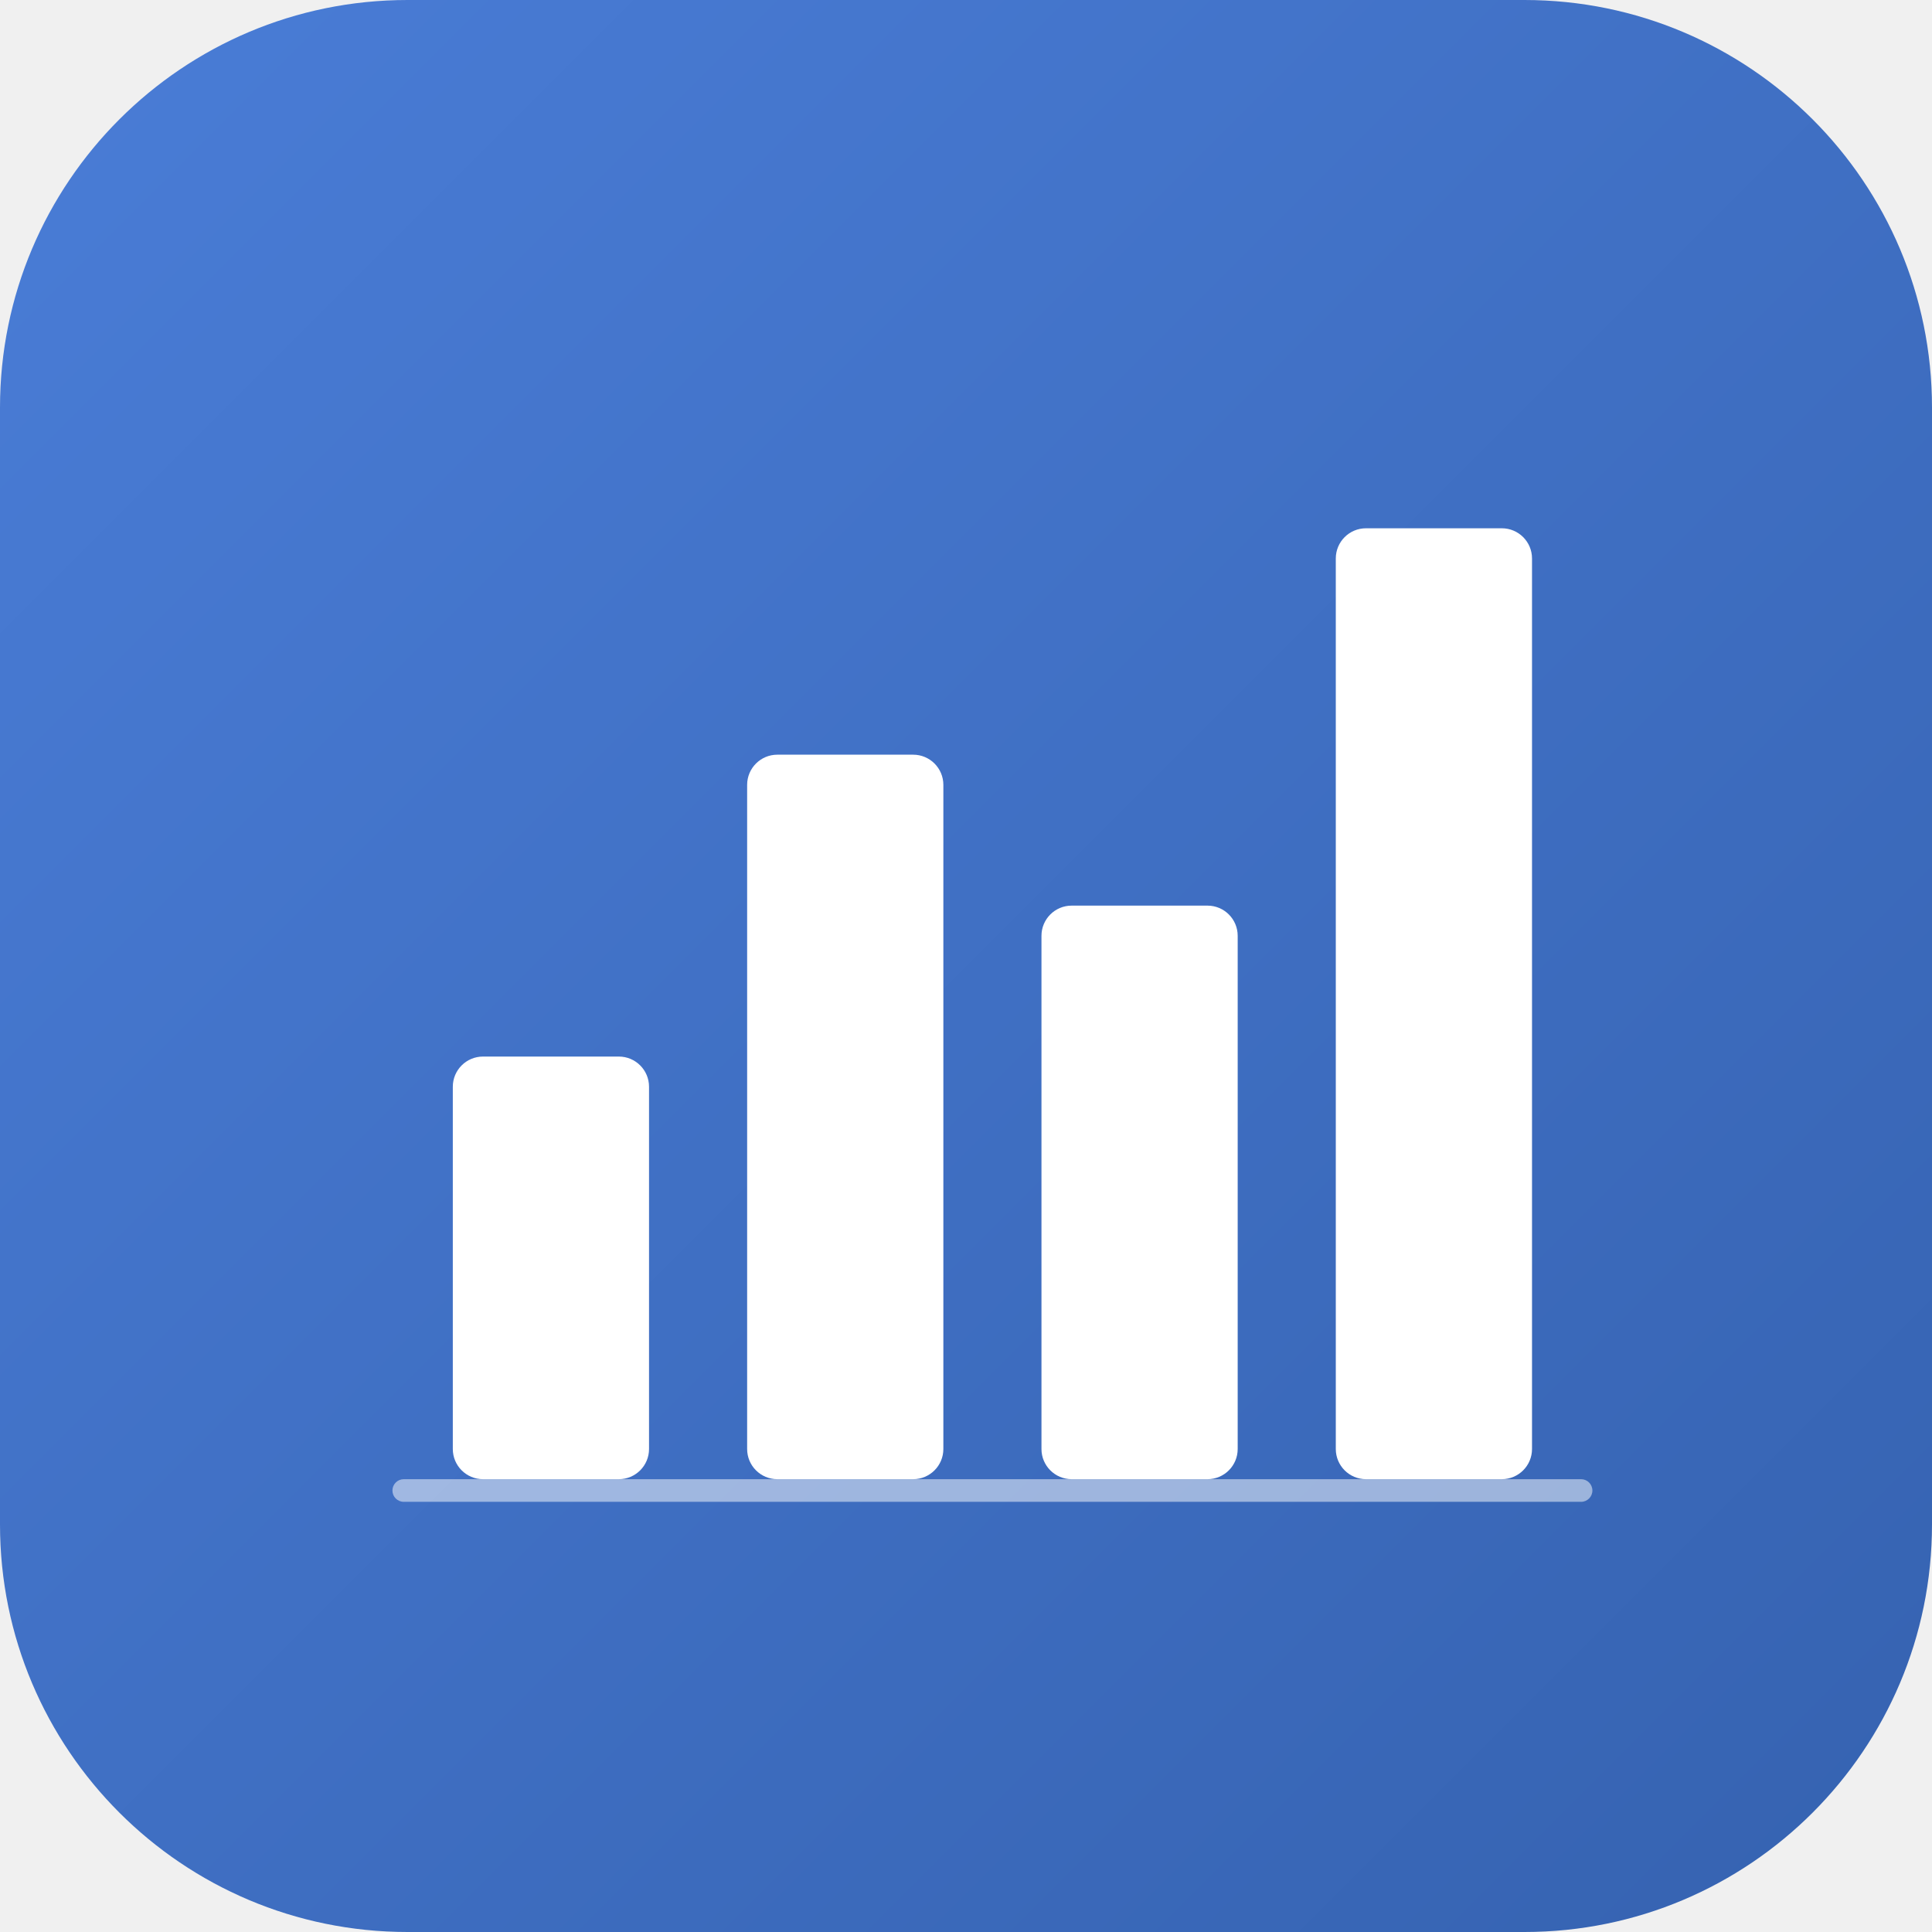
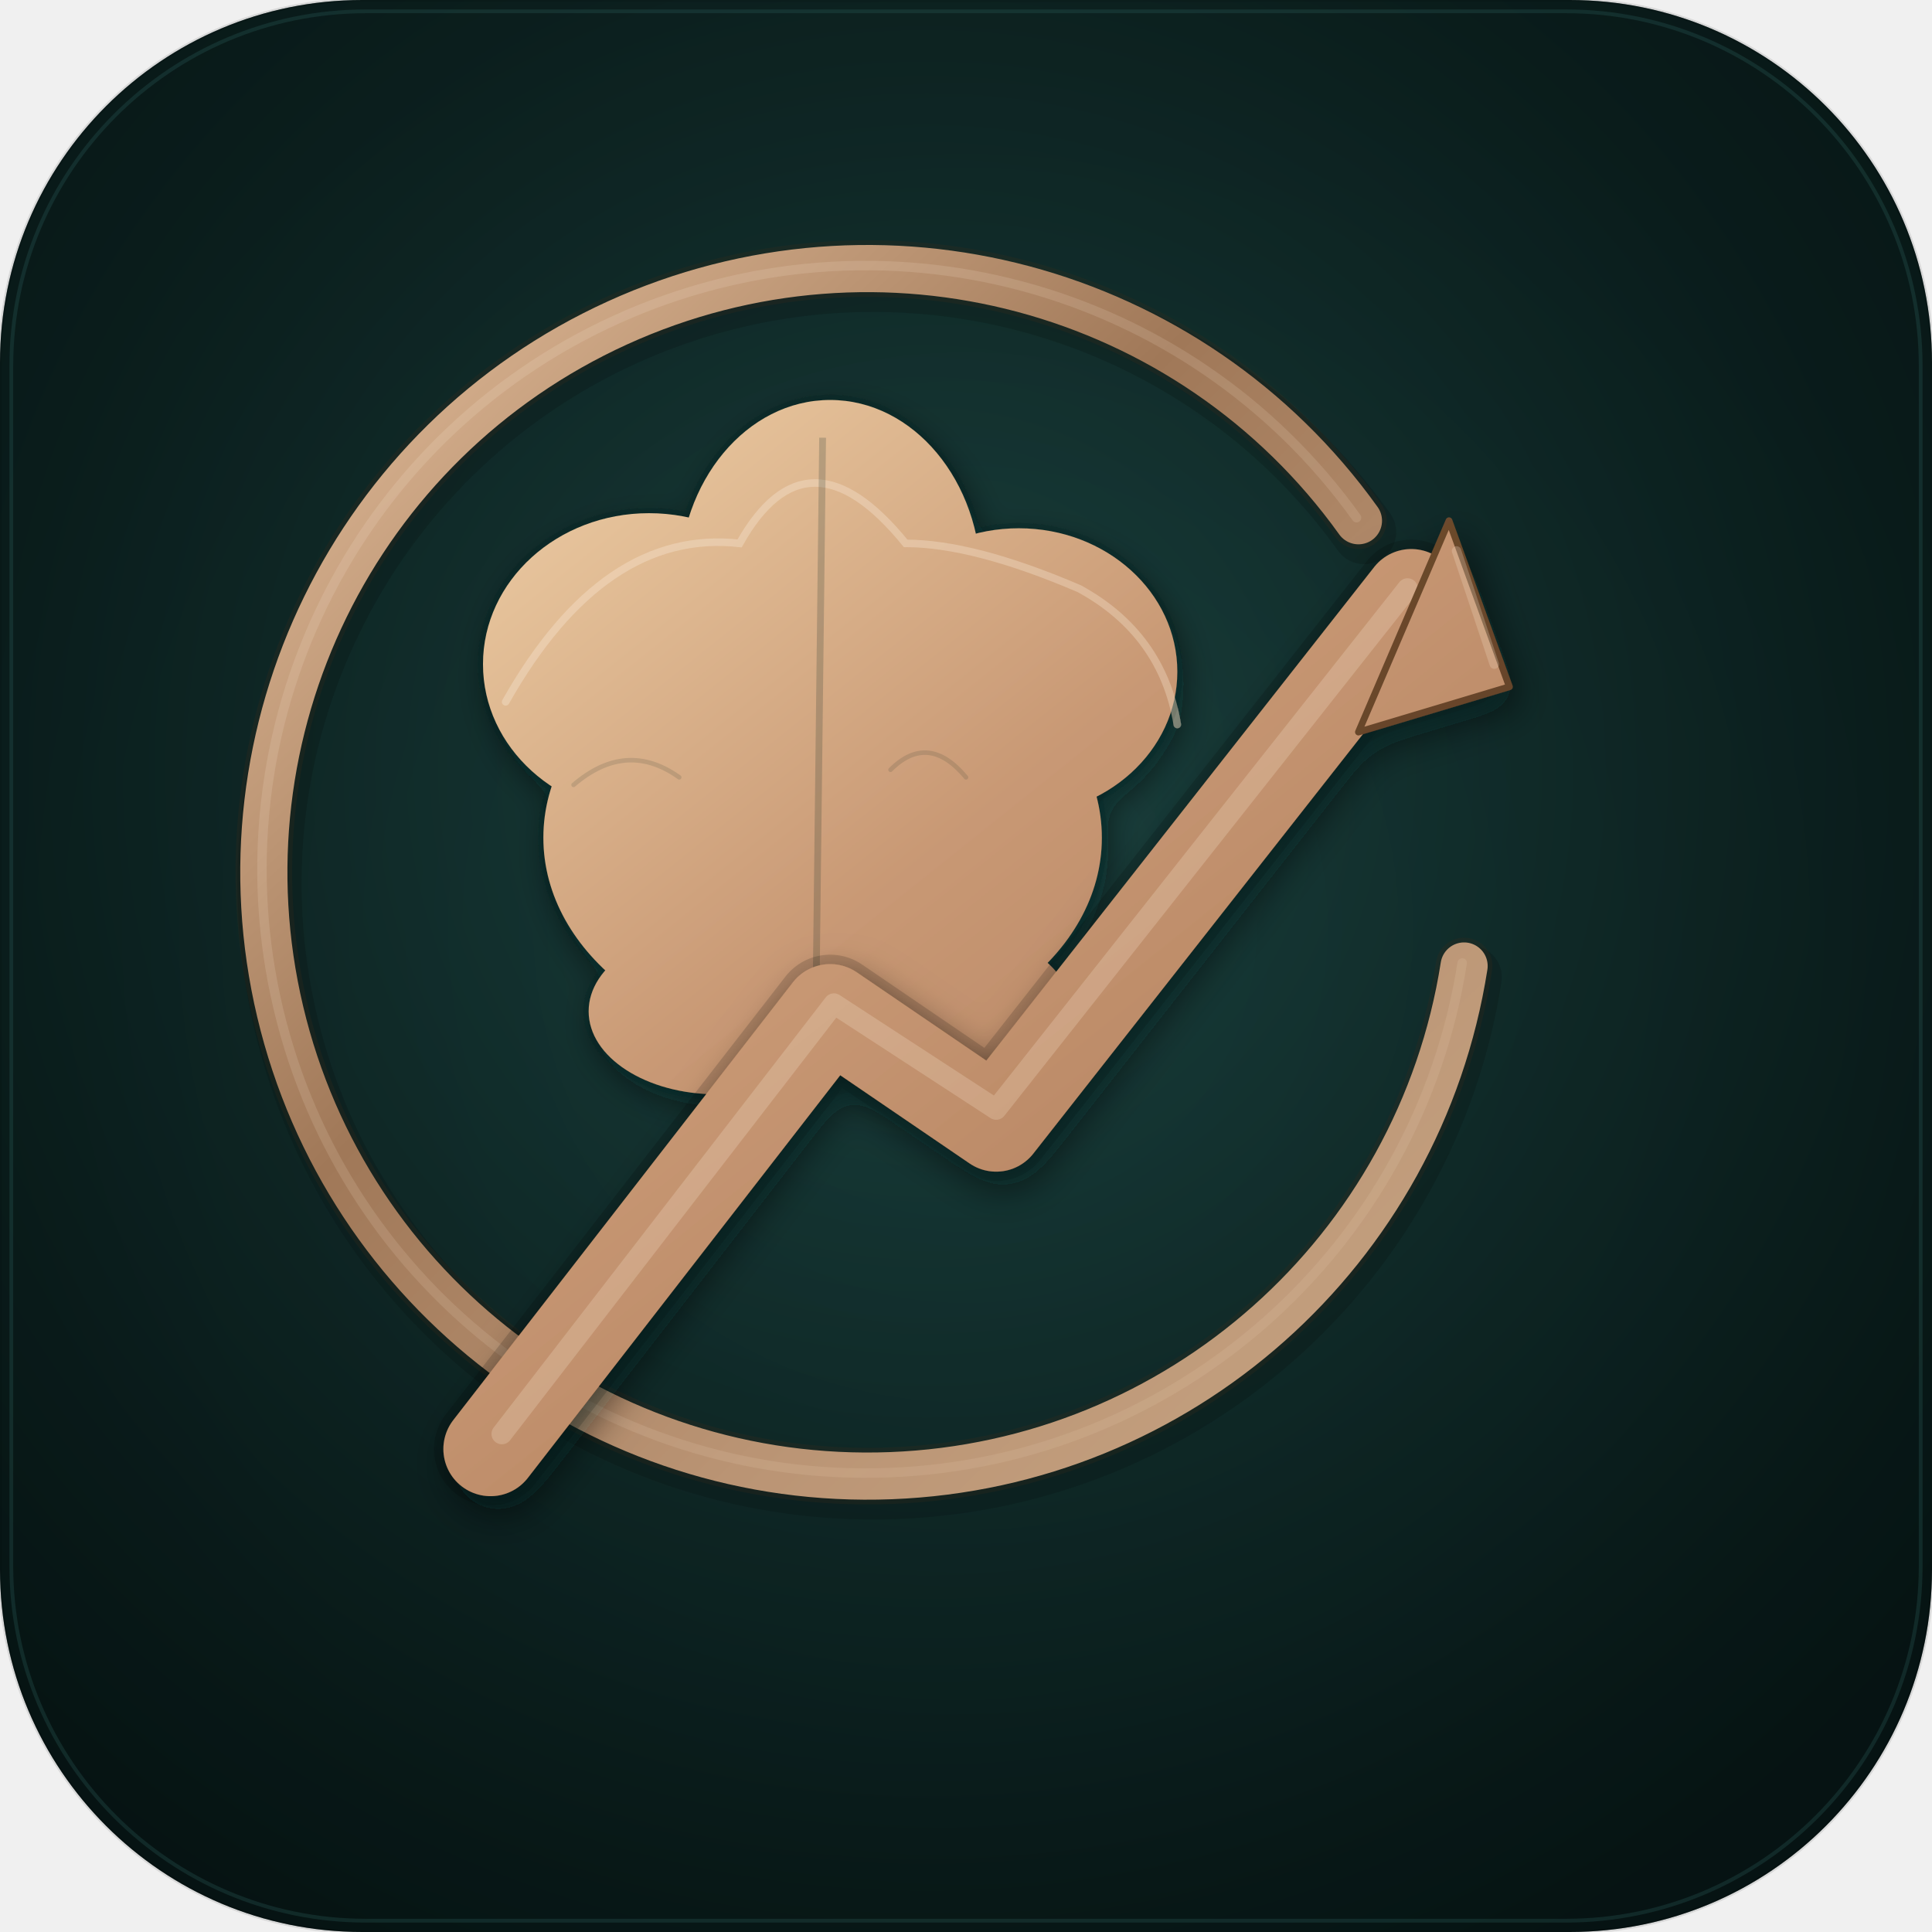
<svg xmlns="http://www.w3.org/2000/svg" viewBox="0 0 512 512">
  <defs>
-     <linearGradient id="bg" x1="0%" y1="0%" x2="100%" y2="100%">
-       <stop offset="0%" stop-color="#4A7DD7" />
-       <stop offset="100%" stop-color="#3562B0" />
+     <clipPath id="clip">
+       <rect width="512" height="512" rx="96" />
+     </clipPath>
+     <radialGradient id="bg" cx="48%" cy="40%" r="68%">
+       <stop offset="0%" stop-color="#1C4542" />
+       <stop offset="100%" stop-color="#081B1A" />
+     </radialGradient>
+     <radialGradient id="vig" cx="50%" cy="48%" r="52%">
+       <stop offset="0%" stop-color="#000" stop-opacity="0" />
+       <stop offset="100%" stop-color="#000" stop-opacity="0.28" />
+     </radialGradient>
+     <linearGradient id="metal" x1="120" y1="70" x2="400" y2="420" gradientUnits="userSpaceOnUse">
+       <stop offset="0%" stop-color="#F4D8BC" />
+       <stop offset="18%" stop-color="#E4C098" />
+       <stop offset="45%" stop-color="#C89874" />
+       <stop offset="72%" stop-color="#B68462" />
+       <stop offset="100%" stop-color="#9E704C" />
    </linearGradient>
+     <linearGradient id="metalHi" x1="120" y1="70" x2="400" y2="420" gradientUnits="userSpaceOnUse">
+       <stop offset="0%" stop-color="#FCECDC" />
+       <stop offset="100%" stop-color="#E2C4A2" />
+     </linearGradient>
+     <linearGradient id="metalDk" x1="120" y1="70" x2="400" y2="420" gradientUnits="userSpaceOnUse">
+       <stop offset="0%" stop-color="#886040" />
+       <stop offset="100%" stop-color="#4E3018" />
+     </linearGradient>
+     <linearGradient id="orb" x1="100" y1="110" x2="410" y2="430" gradientUnits="userSpaceOnUse">
+       <stop offset="0%" stop-color="#D4AE8C" />
+       <stop offset="30%" stop-color="#A07858" />
+       <stop offset="60%" stop-color="#BA9474" />
+       <stop offset="100%" stop-color="#CCAA88" />
+     </linearGradient>
+     <filter id="ds" x="-10%" y="-6%" width="125%" height="125%">
+       <feDropShadow dx="1.5" dy="3" stdDeviation="4" flood-color="#040C0C" flood-opacity="0.5" />
+     </filter>
+     <filter id="dsHeavy" x="-10%" y="-6%" width="125%" height="125%">
+       <feDropShadow dx="2" dy="4" stdDeviation="5" flood-color="#040C0C" flood-opacity="0.55" />
+     </filter>
+     <path id="orbitArc" d="M 360,138 A 160,160 0 1 0 388,256" />
  </defs>
-   <rect width="512" height="512" rx="108" ry="108" fill="url(#bg)" />
-   <g fill="#FFFFFF">
-     <rect x="120" y="280" width="52" height="112" rx="8" ry="8" />
-     <rect x="198" y="200" width="52" height="192" rx="8" ry="8" />
-     <rect x="276" y="240" width="52" height="152" rx="8" ry="8" />
-     <rect x="354" y="140" width="52" height="252" rx="8" ry="8" />
+   <g clip-path="url(#clip)">
+     <rect width="512" height="512" fill="url(#bg)" />
+     <rect width="512" height="512" fill="url(#vig)" />
+     <rect x="3" y="3" width="506" height="506" rx="94" fill="none" stroke="#2A5E5A" stroke-width="1" opacity="0.3" />
+     <use href="#orbitArc" fill="none" stroke="#030A0A" stroke-width="17" stroke-linecap="round" opacity="0.2" transform="translate(1.5,3)" />
+     <use href="#orbitArc" fill="none" stroke="#3E2A18" stroke-width="15" stroke-linecap="round" opacity="0.22" />
+     <use href="#orbitArc" fill="none" stroke="url(#orb)" stroke-width="12.5" stroke-linecap="round" />
+     <use href="#orbitArc" fill="none" stroke="url(#metalHi)" stroke-width="2.5" stroke-linecap="round" opacity="0.16" transform="translate(-0.5,-0.8)" />
+     <g filter="url(#ds)">
+       <g stroke="#0E2622" stroke-width="2.8" fill="none" opacity="0.28">
+         <ellipse cx="218" cy="222" rx="74" ry="56" />
+         <ellipse cx="172" cy="176" rx="44" ry="40" />
+         <ellipse cx="220" cy="154" rx="40" ry="48" />
+         <ellipse cx="270" cy="178" rx="42" ry="38" />
+         <ellipse cx="190" cy="268" rx="34" ry="22" />
+         <ellipse cx="250" cy="268" rx="34" ry="22" />
+       </g>
+       <g fill="url(#metal)">
+         <ellipse cx="218" cy="222" rx="74" ry="56" />
+         <ellipse cx="172" cy="176" rx="44" ry="40" />
+         <ellipse cx="220" cy="154" rx="40" ry="48" />
+         <ellipse cx="270" cy="178" rx="42" ry="38" />
+         <ellipse cx="190" cy="268" rx="34" ry="22" />
+         <ellipse cx="250" cy="268" rx="34" ry="22" />
+       </g>
+       <path d="M 134,186 Q 160,140 196,144 Q 214,112 240,144 Q 258,144 286,156 Q 308,168 312,192" fill="none" stroke="url(#metalHi)" stroke-width="2" opacity="0.4" stroke-linecap="round" />
+       <line x1="218" y1="116" x2="216" y2="286" stroke="#0E2622" stroke-width="1.8" opacity="0.2" />
+       <path d="M 152,208 Q 166,196 180,206" fill="none" stroke="#0E2622" stroke-width="1.2" opacity="0.13" stroke-linecap="round" />
+       <path d="M 256,206 Q 246,194 236,204" fill="none" stroke="#0E2622" stroke-width="1.2" opacity="0.13" stroke-linecap="round" />
+     </g>
+     <g filter="url(#dsHeavy)">
+       <polyline points="130,384 220,268 264,298 374,158" fill="none" stroke="#180C02" stroke-width="30" stroke-linecap="round" stroke-linejoin="round" opacity="0.15" />
+       <polyline points="130,384 220,268 264,298 374,158" fill="none" stroke="url(#metal)" stroke-width="25" stroke-linecap="round" stroke-linejoin="round" />
+       <polyline points="133,380 221,266 264,294 373,156" fill="none" stroke="url(#metalHi)" stroke-width="5.5" stroke-linecap="round" stroke-linejoin="round" opacity="0.3" />
+       <path d="M 384,138 L 400,182 L 360,194 Z" fill="url(#metal)" stroke="url(#metalDk)" stroke-width="1.8" stroke-linejoin="round" />
+       <path d="M 386,146 L 396,176" fill="none" stroke="url(#metalHi)" stroke-width="2.5" opacity="0.28" stroke-linecap="round" />
+     </g>
  </g>
-   <rect x="104" y="392" width="318" height="6" rx="3" ry="3" fill="rgba(255,255,255,0.5)" />
+   <rect width="512" height="512" rx="96" fill="none" stroke="#000" stroke-width="1" opacity="0.1" />
</svg>
